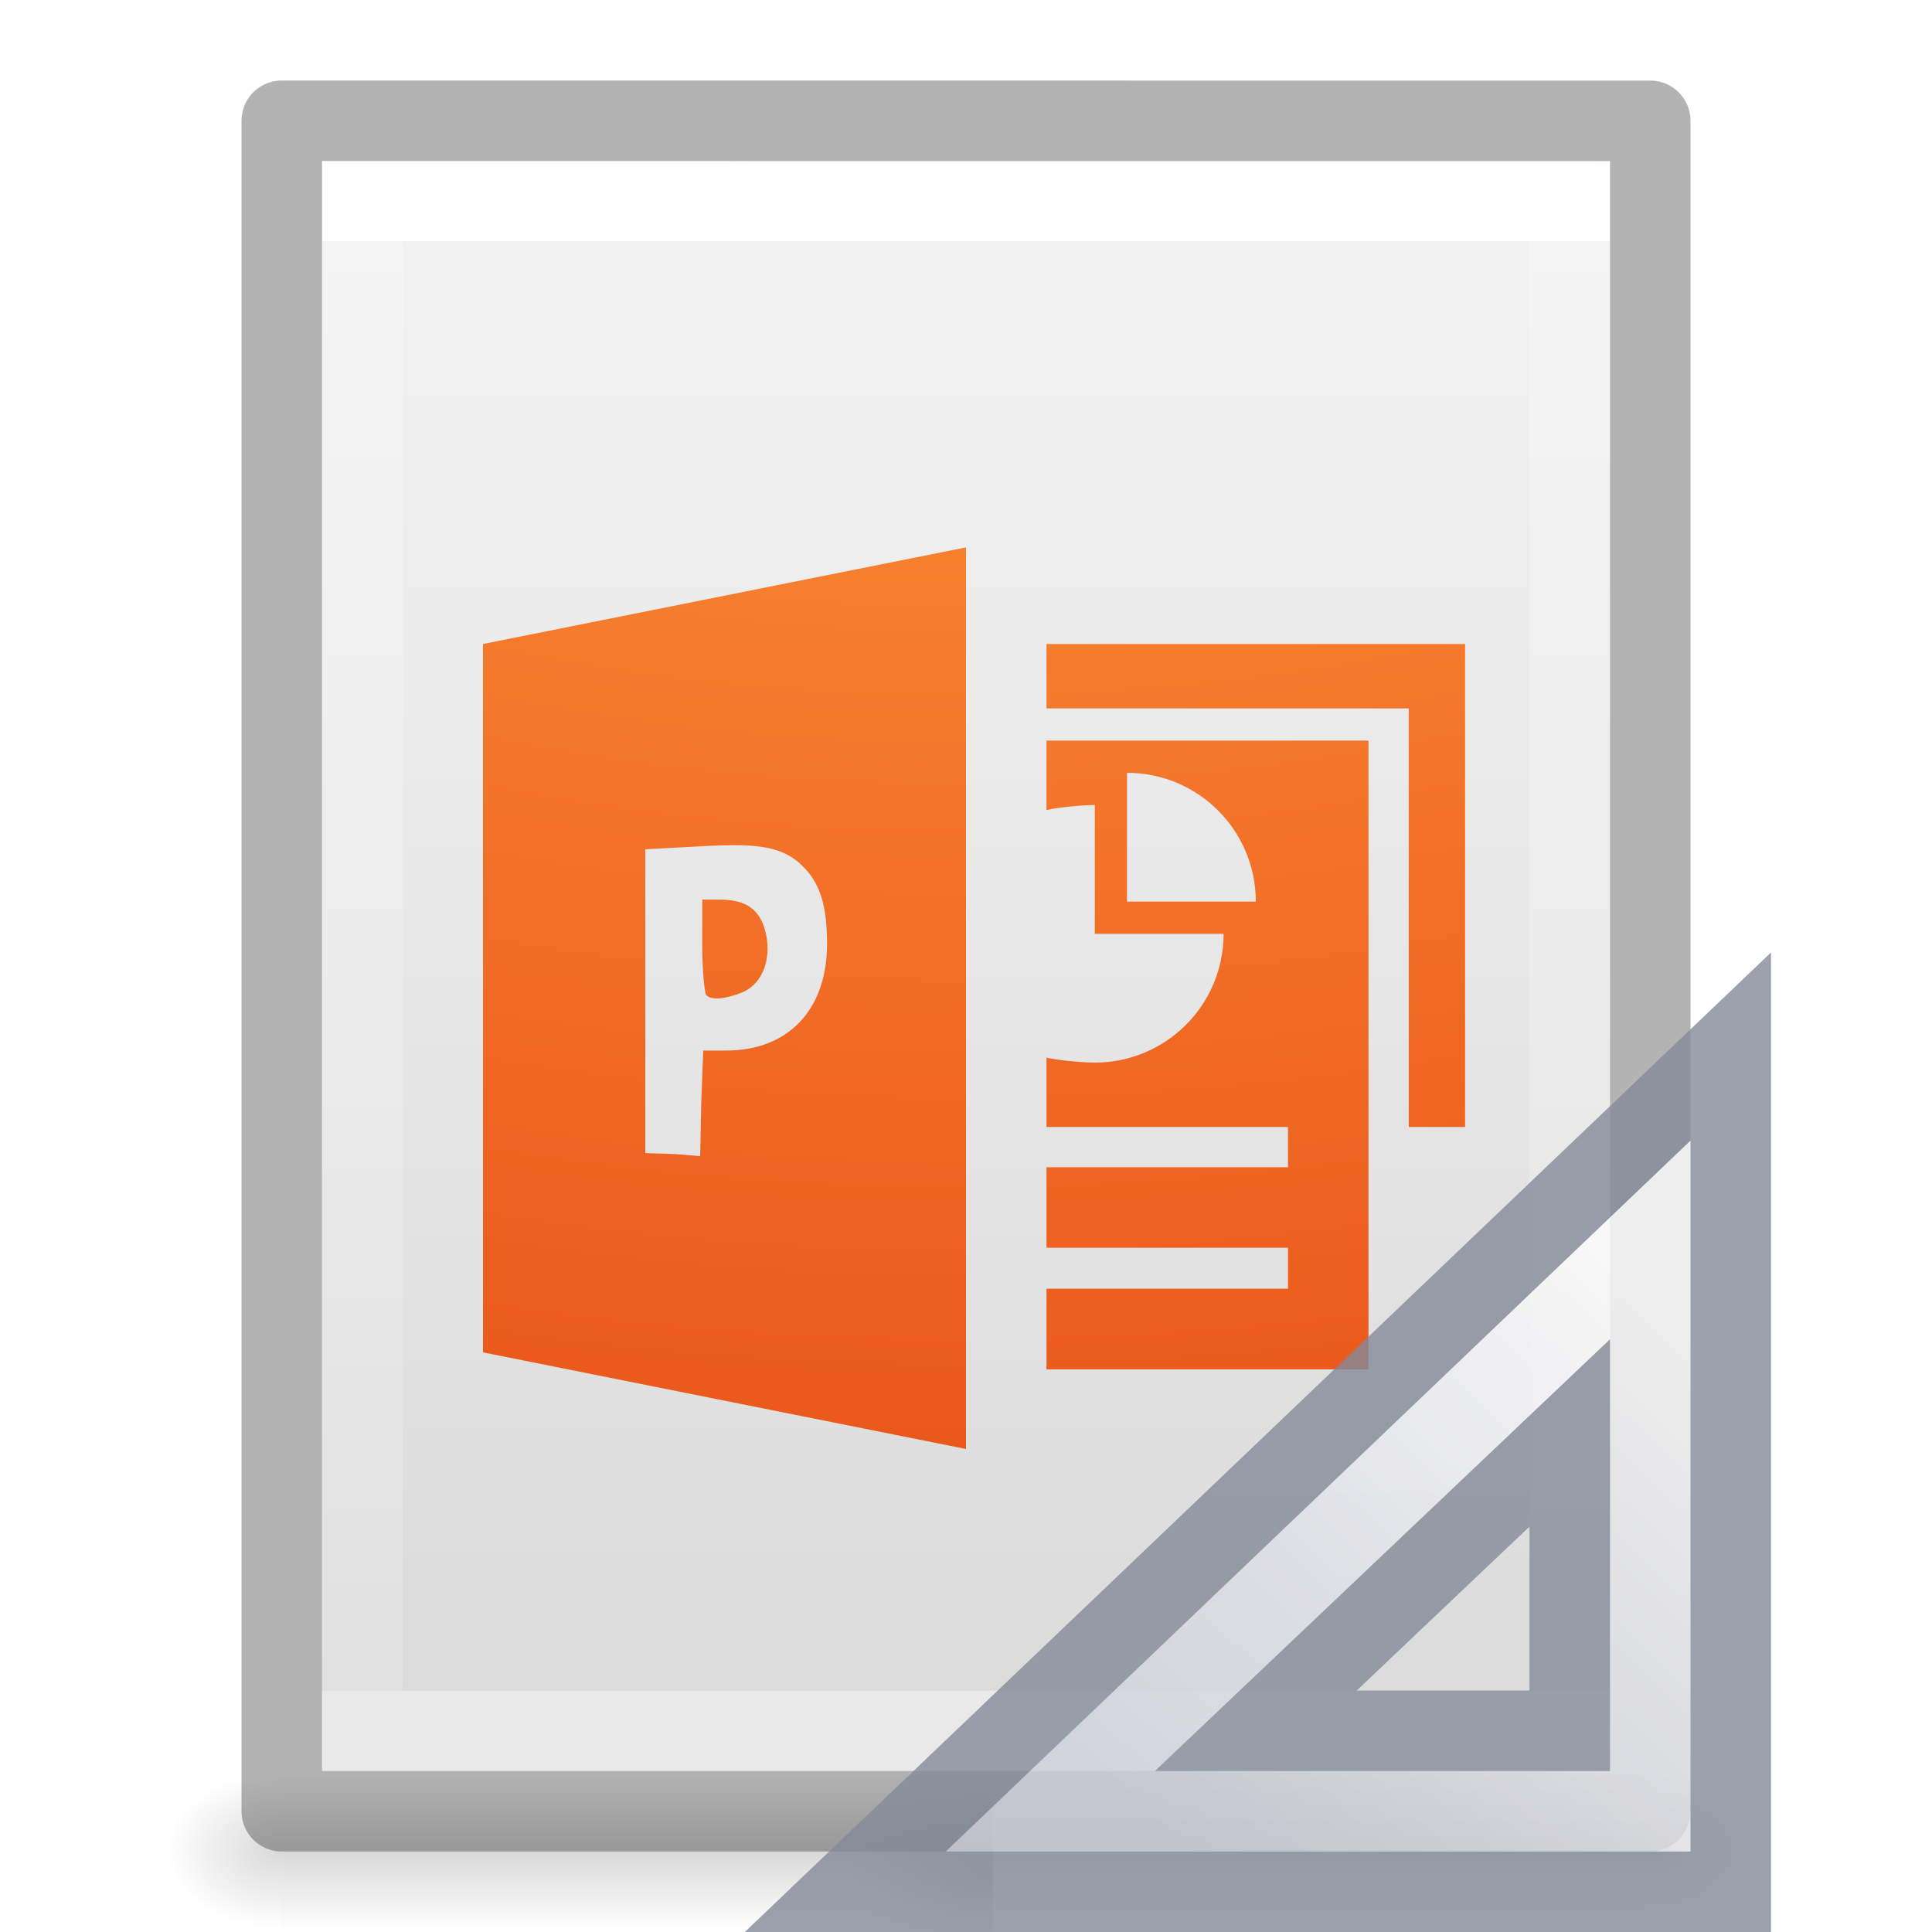
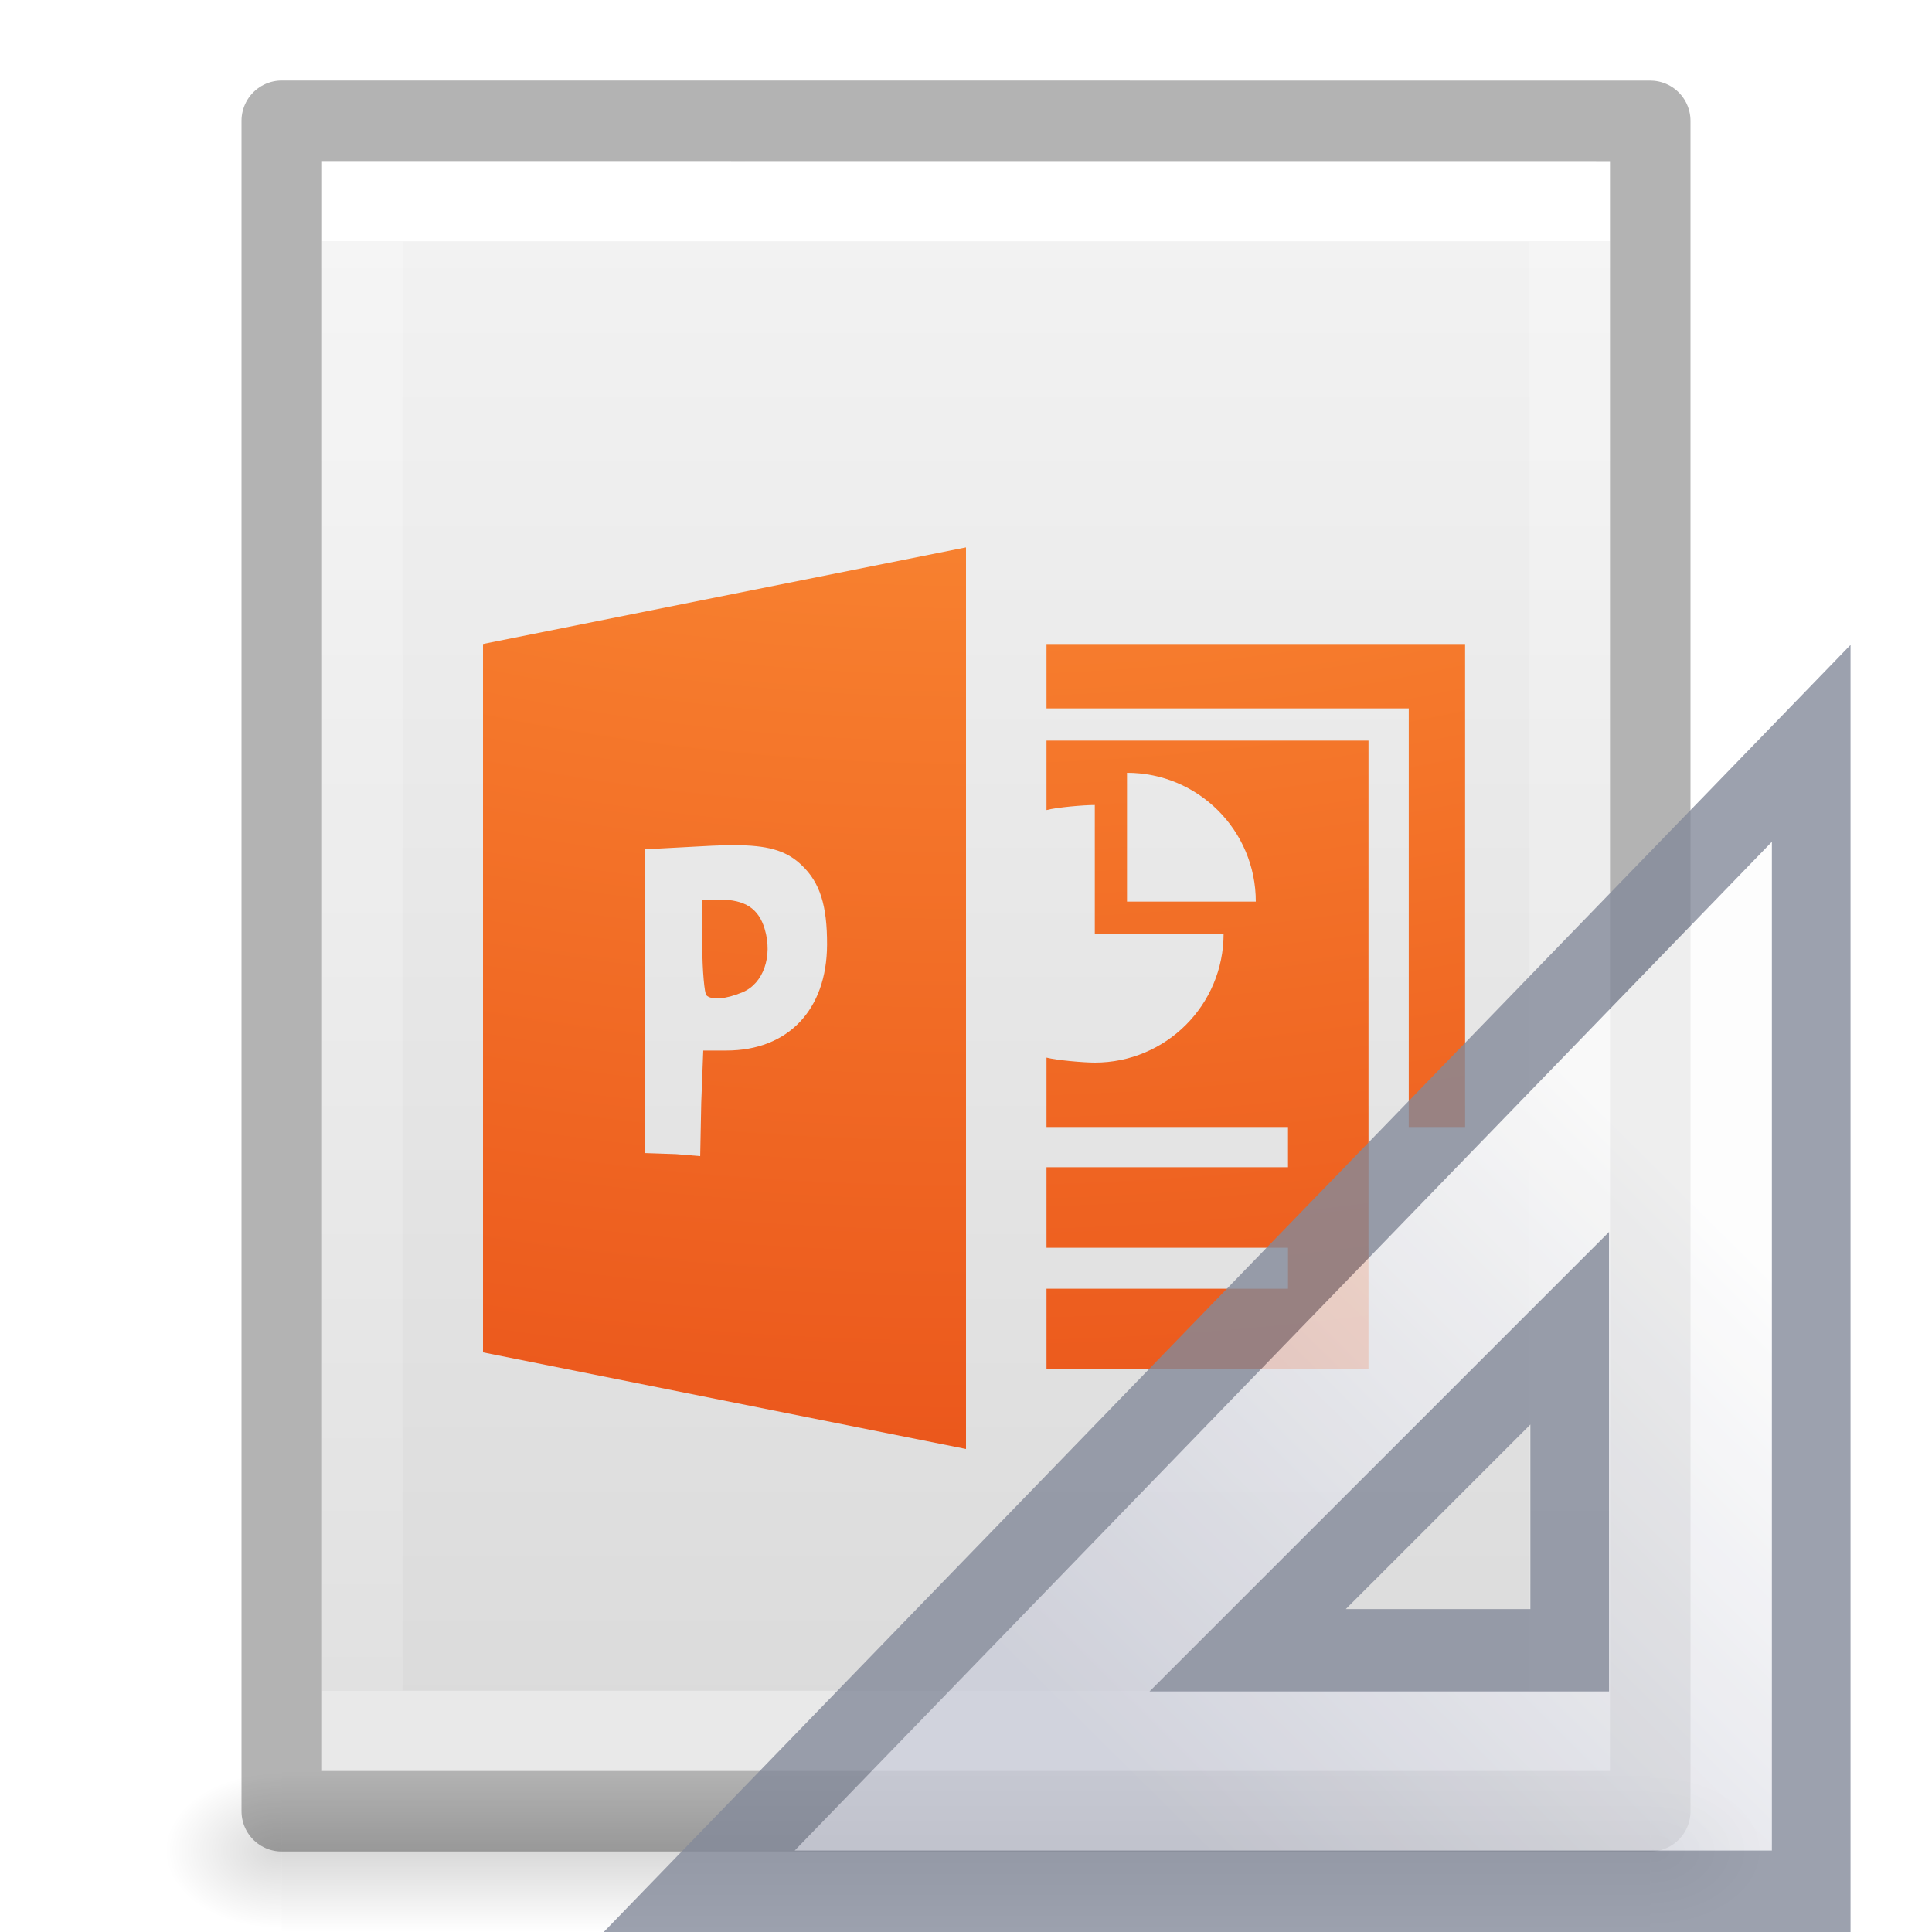
<svg xmlns="http://www.w3.org/2000/svg" xmlns:xlink="http://www.w3.org/1999/xlink" id="svg3828" height="24" width="24" version="1.1">
  <defs id="defs3830">
    <linearGradient id="linearGradient3977">
      <stop offset="0" style="stop-color:#ffffff;stop-opacity:1" id="stop3979" />
      <stop offset="0" style="stop-color:#ffffff;stop-opacity:0.235" id="stop3981" />
      <stop offset="1" style="stop-color:#ffffff;stop-opacity:0.157" id="stop3983" />
      <stop offset="1" style="stop-color:#ffffff;stop-opacity:0.392" id="stop3985" />
    </linearGradient>
    <linearGradient id="linearGradient3600-4">
      <stop offset="0" style="stop-color:#f4f4f4;stop-opacity:1" id="stop3602-7" />
      <stop offset="1" style="stop-color:#dbdbdb;stop-opacity:1" id="stop3604-6" />
    </linearGradient>
    <linearGradient id="linearGradient5060">
      <stop offset="0" style="stop-color:#000000;stop-opacity:1" id="stop5062" />
      <stop offset="1" style="stop-color:#000000;stop-opacity:0" id="stop5064" />
    </linearGradient>
    <linearGradient id="linearGradient5048">
      <stop offset="0" style="stop-color:#000000;stop-opacity:0" id="stop5050" />
      <stop offset="0.5" style="stop-color:#000000;stop-opacity:1" id="stop5056" />
      <stop offset="1" style="stop-color:#000000;stop-opacity:0" id="stop5052" />
    </linearGradient>
    <linearGradient gradientTransform="matrix(0.4054051,0,0,0.5135135,2.269687,-0.3243195)" gradientUnits="userSpaceOnUse" xlink:href="#linearGradient3977" id="linearGradient3013" y2="41.526" x2="24" y1="6.474" x1="24" />
    <linearGradient gradientTransform="matrix(0.4571418,0,0,0.4345667,1.028596,0.9037228)" gradientUnits="userSpaceOnUse" xlink:href="#linearGradient3600-4" id="linearGradient3016" y2="47.013" x2="25.132" y1="0.985" x1="25.132" />
    <radialGradient gradientTransform="matrix(0.01204859,0,0,0.0082353,13.23879,18.98056)" gradientUnits="userSpaceOnUse" xlink:href="#linearGradient5060" id="radialGradient3021" fy="486.648" fx="605.714" r="117.143" cy="486.648" cx="605.714" />
    <radialGradient gradientTransform="matrix(-0.01204859,0,0,0.0082353,10.76121,18.98056)" gradientUnits="userSpaceOnUse" xlink:href="#linearGradient5060" id="radialGradient3024" fy="486.648" fx="605.714" r="117.143" cy="486.648" cx="605.714" />
    <linearGradient gradientTransform="matrix(0.0352071,0,0,0.0082353,-0.724852,18.98055)" gradientUnits="userSpaceOnUse" xlink:href="#linearGradient5048" id="linearGradient3027" y2="609.505" x2="302.857" y1="366.648" x1="302.857" />
    <linearGradient id="linearGradient2867-449-88-871-390-598-476-591-434-148-57-177-8-3">
      <stop id="stop3750-1-0" style="stop-color:#90dbec;stop-opacity:1" offset="0" />
      <stop id="stop3752-3-7" style="stop-color:#55c1ec;stop-opacity:1" offset="0.262" />
      <stop id="stop3754-1-8" style="stop-color:#3689e6;stop-opacity:1" offset="0.705" />
      <stop id="stop3756-1-6" style="stop-color:#2b63a0;stop-opacity:1" offset="1" />
    </linearGradient>
    <radialGradient xlink:href="#linearGradient2867-449-88-871-390-598-476-591-434-148-57-177-8-3" id="radialGradient3441" gradientUnits="userSpaceOnUse" gradientTransform="matrix(-7.6630149e-8,3.540549,-3.835563,-1.0627773e-7,89.48052,-32.28348)" cx="5.649" cy="9.957" fx="5.119" fy="9.957" r="12.672" />
    <radialGradient cx="6.563" cy="9.957" r="12.672" fx="6.033" fy="9.957" id="radialGradient3029" xlink:href="#linearGradient2867-449-88-871-390-598-476-591-434-148-57-177-8-3-3" gradientUnits="userSpaceOnUse" gradientTransform="matrix(0,4.014039,-4.927957,0,61.06244,-35.38967)" />
    <linearGradient id="linearGradient2867-449-88-871-390-598-476-591-434-148-57-177-8-3-3">
      <stop id="stop3750-1-0-7" style="stop-color:#ffcd7d;stop-opacity:1" offset="0" />
      <stop id="stop3752-3-7-4" style="stop-color:#fc8f36;stop-opacity:1" offset="0.262" />
      <stop id="stop3754-1-8-5" style="stop-color:#e23a0e;stop-opacity:1" offset="0.705" />
      <stop id="stop3756-1-6-2" style="stop-color:#ac441f;stop-opacity:1" offset="1" />
    </linearGradient>
    <radialGradient cx="605.714" cy="486.648" r="117.143" fx="605.714" fy="486.648" id="radialGradient3044" xlink:href="#linearGradient5060" gradientUnits="userSpaceOnUse" gradientTransform="matrix(-0.01472605,0,0,0.0095356,21.20814,18.68803)" />
    <linearGradient x1="33.877" y1="19.948" x2="44.119" y2="30.191" id="linearGradient3391" xlink:href="#linearGradient3412" gradientUnits="userSpaceOnUse" gradientTransform="matrix(0,0.6175439,-0.6518519,0,33.55926,-4.756143)" />
    <linearGradient id="linearGradient3412">
      <stop id="stop3414" style="stop-color:#fcfcfc;stop-opacity:1" offset="0" />
      <stop id="stop3416" style="stop-color:#cbcdd9;stop-opacity:1" offset="1" />
    </linearGradient>
+     <linearGradient x1="35.068" y1="20.623" x2="43.551" y2="29.1" id="linearGradient3081" xlink:href="#linearGradient3412" gradientUnits="userSpaceOnUse" gradientTransform="matrix(0,0.6175219,-0.6518519,0,33.55926,-4.75551)" />
  </defs>
  <rect style="opacity:0.15;fill:url(#linearGradient3027);fill-opacity:1;fill-rule:nonzero;stroke:none;stroke-width:1;marker:none;visibility:visible;display:inline;overflow:visible" id="rect2879" y="22" x="3.5" height="2" width="17" />
  <path style="opacity:0.15;fill:url(#radialGradient3024);fill-opacity:1;fill-rule:nonzero;stroke:none;stroke-width:1;marker:none;visibility:visible;display:inline;overflow:visible" id="path2881" d="m 3.5,22 c 0,0 0,2 0,2 C 2.88,24.004 2,23.552 2,23 2,22.448 2.692,22 3.5,22 z" />
  <path style="opacity:0.15;fill:url(#radialGradient3021);fill-opacity:1;fill-rule:nonzero;stroke:none;stroke-width:1;marker:none;visibility:visible;display:inline;overflow:visible" id="path2883" d="m 20.5,22 c 0,0 0,2 0,2 0.62,0.004 1.5,-0.448 1.5,-1 0,-0.552 -0.692,-1 -1.5,-1 z" />
  <path style="display:inline;fill:url(#linearGradient3016);fill-opacity:1;stroke:none" id="path4160-3" d="m 4,2 c 3.666,0 16,0.001 16,0.001 L 20,22 C 20,22 9.333,22 4,22 4,15.333 4,8.667 4,2 Z" />
  <path style="fill:none;stroke:url(#linearGradient3013);stroke-width:1;stroke-linecap:round;stroke-linejoin:miter;stroke-miterlimit:4;stroke-opacity:1;stroke-dasharray:none;stroke-dashoffset:0" id="rect6741-1" d="m 19.5,21.5 -15,0 0,-19 L 19.5,2.5 z" />
  <path style="opacity:0.3;fill:none;stroke:#000000;stroke-width:1;stroke-linecap:butt;stroke-linejoin:round;stroke-miterlimit:4;stroke-opacity:1;stroke-dasharray:none;stroke-dashoffset:0;display:inline" id="path4160-3-1" d="m 3.5,1.5 c 3.896,0 17,0.001 17,0.001 l 2.1e-5,20.999 c 0,0 -11.333,0 -17,0 0,-7 0,-14 0,-21 z" />
  <path d="M 12,6.8 6,8 6,16.8 12,18 Z m 1,1.2 0,0.8 4.5,0 0,5.2 0.7,0 0,-5.2 0,-0.8 -0.6,0 z m 0,1.2 0,0.863 C 13.128,10.029 13.462,10 13.6,10 l 0,1.6 1.6,0 c 0,0.884 -0.716,1.6 -1.6,1.6 -0.138,0 -0.472,-0.029 -0.6,-0.062 L 13,14 l 3,0 0,0.5 -3,0 0,1 3,0 0,0.509 -3,0 0,1.002 4,0 L 17,9.2 Z m 1,0.4 c 0.884,0 1.6,0.716 1.6,1.6 l -1.6,0 z m -4.814,0.9 c 0.401,0.007 0.604,0.086 0.775,0.25 0.223,0.213 0.315,0.494 0.313,0.988 -0.004,0.81 -0.488,1.312 -1.25,1.312 l -0.288,0 -0.025,0.65 -0.013,0.662 -0.3,-0.025 -0.382,-0.013 0,-1.887 0,-1.887 0.694,-0.037 C 8.896,10.502 9.052,10.498 9.186,10.5 Z m -0.462,0.675 0,0.575 c 0,0.316 0.029,0.591 0.05,0.613 0.063,0.063 0.236,0.052 0.45,-0.037 0.259,-0.108 0.377,-0.447 0.275,-0.787 C 9.423,11.286 9.256,11.175 8.936,11.175 Z" id="path3065" style="color:#000000;clip-rule:nonzero;display:inline;overflow:visible;visibility:visible;opacity:1;isolation:auto;mix-blend-mode:normal;color-interpolation:sRGB;color-interpolation-filters:linearRGB;solid-color:#000000;solid-opacity:1;fill:url(#radialGradient3029);fill-opacity:1;fill-rule:nonzero;stroke:none;stroke-width:1;stroke-linecap:butt;stroke-linejoin:miter;stroke-miterlimit:4;stroke-dasharray:none;stroke-dashoffset:0;stroke-opacity:1;marker:none;color-rendering:auto;image-rendering:auto;shape-rendering:auto;text-rendering:auto;enable-background:accumulate" />
-   <g id="g4198" transform="translate(-1.0849469e-4,4.9581543e-4)">
-     <path d="m 12.333,22.184 c 0,0 0,2.316 0,2.316 C 11.575,24.504 10.5,23.981 10.5,23.342 c 0,-0.639 0.846,-1.158 1.833,-1.158 z" id="path2883-9" style="display:inline;overflow:visible;visibility:visible;opacity:0.15;fill:url(#radialGradient3044);fill-opacity:1;fill-rule:nonzero;stroke:none;stroke-width:1;marker:none" />
-     <path d="M 21.5,13 10.5,23.5 21.5,23.5 Z M 19.5,17.8 v 3.7 h -3.9 z" id="path3410" style="opacity:0.8;fill:url(#linearGradient3391);fill-opacity:1;fill-rule:evenodd;stroke:#83899a;stroke-width:1px;stroke-linecap:butt;stroke-linejoin:miter;stroke-opacity:1" />
+   <g id="g4198" transform="matrix(1.299295,0,0,1.361094,-5.423642,-8.498034)" style="stroke-width:0.752">
+     <path d="M 21.491,13.028 10.855,23.509 h 10.636 z m -2.309,5.338 v 2.939 h -3.079 z" id="path3410" style="opacity:0.8;fill:url(#linearGradient3081);fill-opacity:1;fill-rule:evenodd;stroke:#83899a;stroke-width:0.752px;stroke-linecap:butt;stroke-linejoin:miter;stroke-opacity:1" />
  </g>
</svg>
